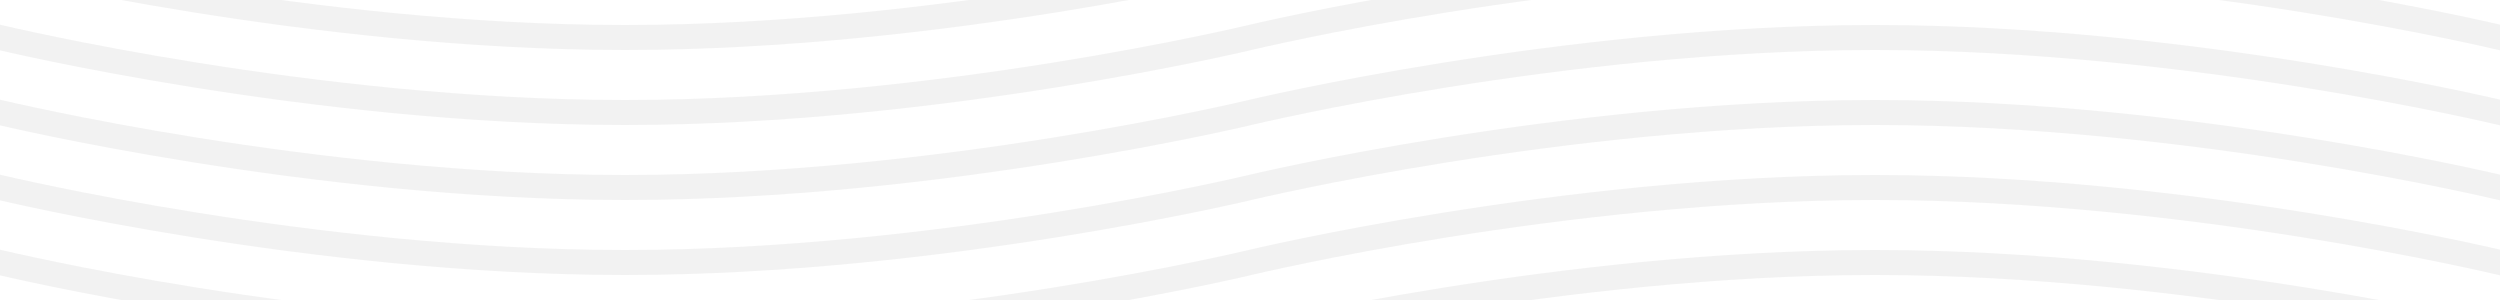
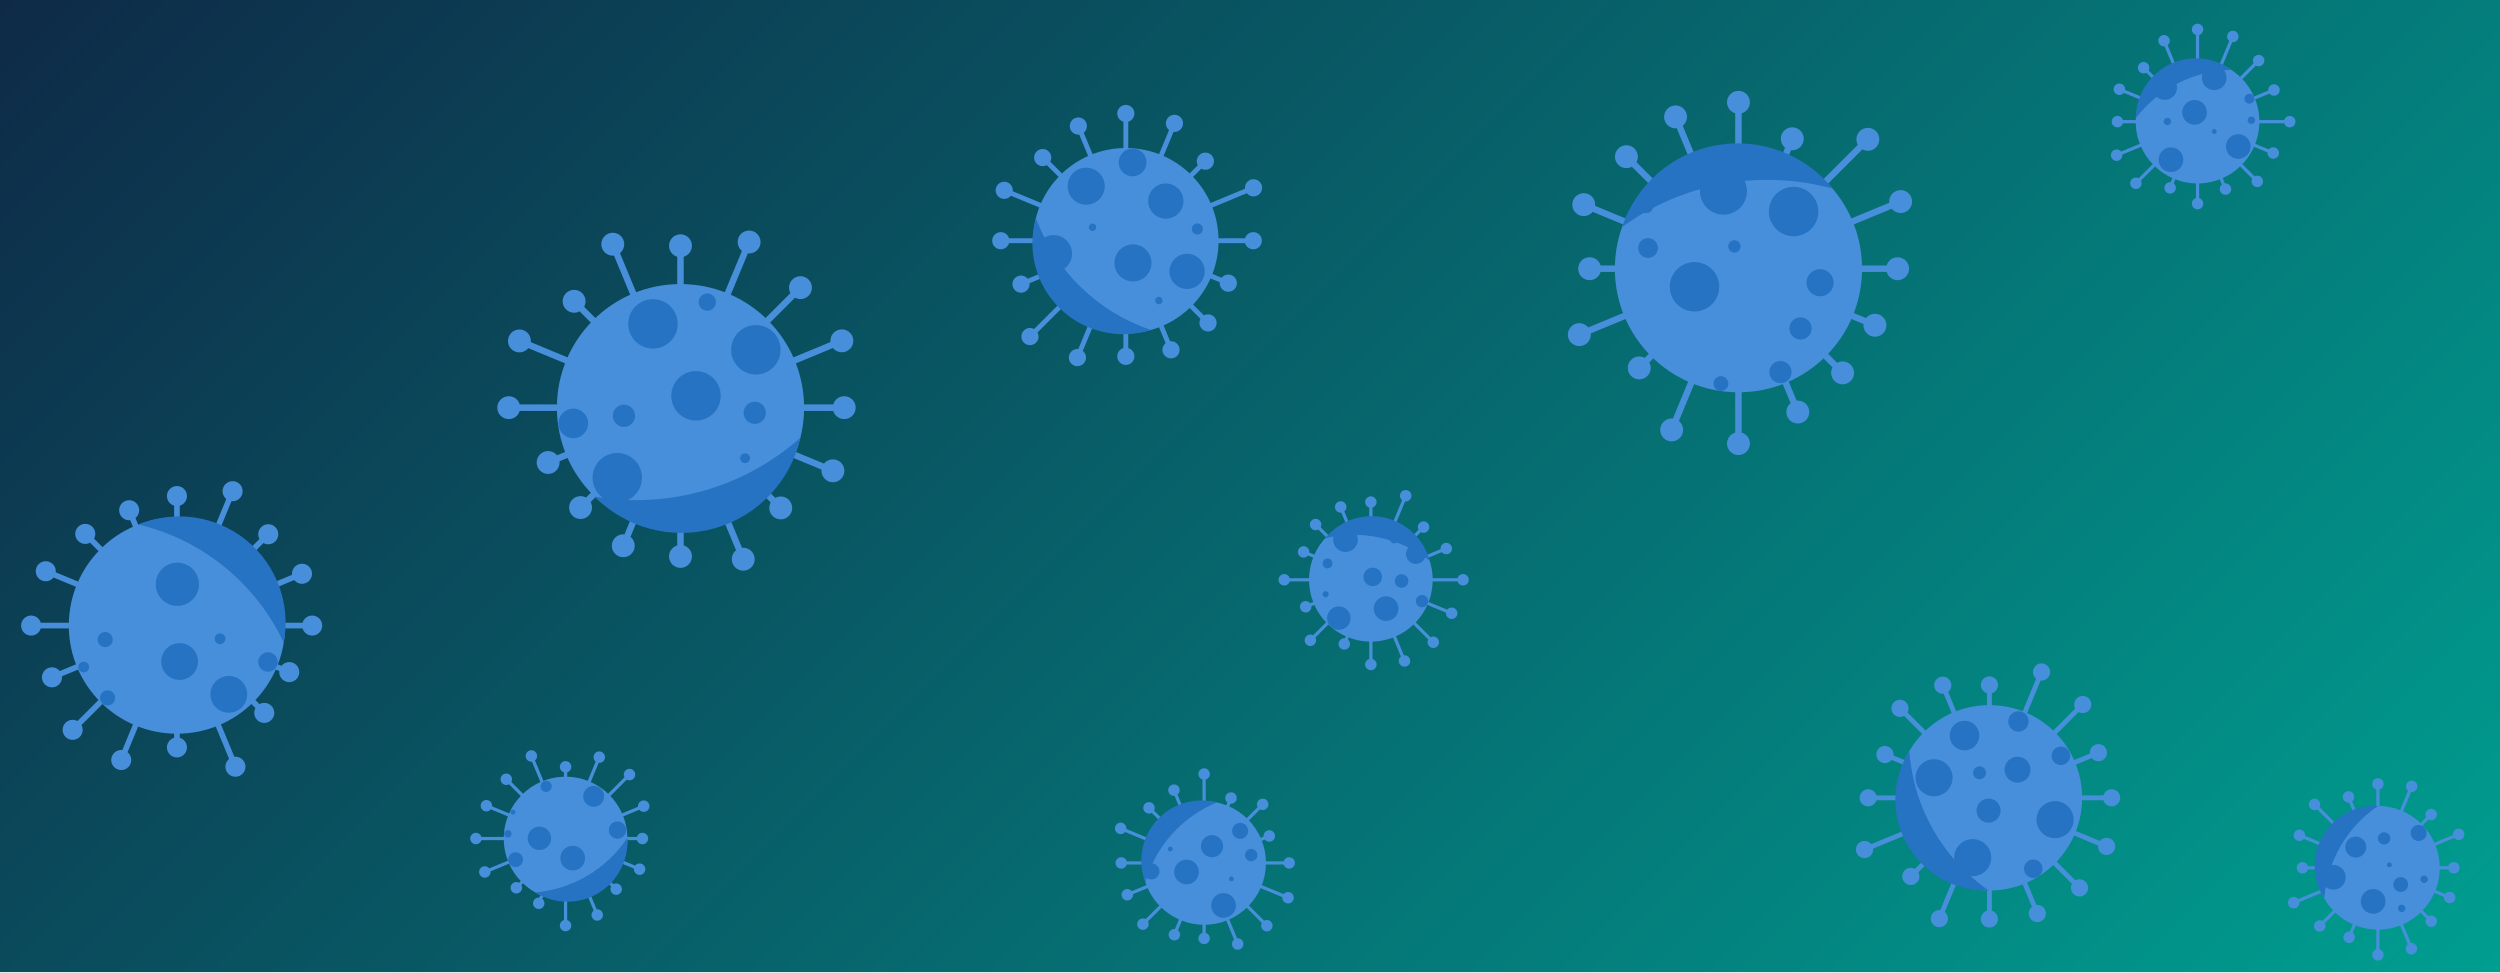
- <svg xmlns="http://www.w3.org/2000/svg" width="250" height="30" viewBox="0 0 1000 120">
-   <rect fill="#FFFFFF" width="1000" height="120" />
-   <g fill="none" stroke="#222" stroke-width="10" stroke-opacity="0.06">
-     <path d="M-500 75c0 0 125-30 250-30S0 75 0 75s125 30 250 30s250-30 250-30s125-30 250-30s250 30 250 30s125 30 250 30s250-30 250-30" />
-     <path d="M-500 45c0 0 125-30 250-30S0 45 0 45s125 30 250 30s250-30 250-30s125-30 250-30s250 30 250 30s125 30 250 30s250-30 250-30" />
-     <path d="M-500 105c0 0 125-30 250-30S0 105 0 105s125 30 250 30s250-30 250-30s125-30 250-30s250 30 250 30s125 30 250 30s250-30 250-30" />
-     <path d="M-500 15c0 0 125-30 250-30S0 15 0 15s125 30 250 30s250-30 250-30s125-30 250-30s250 30 250 30s125 30 250 30s250-30 250-30" />
-     <path d="M-500-15c0 0 125-30 250-30S0-15 0-15s125 30 250 30s250-30 250-30s125-30 250-30s250 30 250 30s125 30 250 30s250-30 250-30" />
-     <path d="M-500 135c0 0 125-30 250-30S0 135 0 135s125 30 250 30s250-30 250-30s125-30 250-30s250 30 250 30s125 30 250 30s250-30 250-30" />
+ <svg xmlns="http://www.w3.org/2000/svg" version="1.1" width="1440" height="560" preserveAspectRatio="none" viewBox="0 0 1440 560">
+   <g mask="url(&quot;#SvgjsMask1031&quot;)" fill="none">
+     <rect width="1440" height="560" x="0" y="0" fill="url(#SvgjsLinearGradient1032)" />
+     <path d="M164.19 358.7L164.19 361.96L179.82 361.96L179.82 358.7zM174.04 360.33 a5.78 5.78 0 1 0 11.56 0 a5.78 5.78 0 1 0 -11.56 0zM160.07 382.65L158.83 385.67L166 388.64L167.24 385.62zM160.84 387.13 a5.78 5.78 0 1 0 11.56 0 a5.78 5.78 0 1 0 -11.56 0zM147.1 403.21L144.8 405.52L151.07 411.79L153.38 409.48zM146.44 410.64 a5.78 5.78 0 1 0 11.56 0 a5.78 5.78 0 1 0 -11.56 0zM127.26 417.24L124.24 418.49L134.09 442.26L137.1 441.01zM129.82 441.63 a5.78 5.78 0 1 0 11.56 0 a5.78 5.78 0 1 0 -11.56 0zM103.55 422.6L100.29 422.6L100.29 430.51L103.55 430.51zM96.14 430.51 a5.78 5.78 0 1 0 11.56 0 a5.78 5.78 0 1 0 -11.56 0zM79.59 418.49L76.58 417.24L68.33 437.15L71.35 438.4zM64.06 437.77 a5.78 5.78 0 1 0 11.56 0 a5.78 5.78 0 1 0 -11.56 0zM59.04 405.52L56.73 403.21L40.7 419.24L43.01 421.55zM36.07 420.39 a5.78 5.78 0 1 0 11.56 0 a5.78 5.78 0 1 0 -11.56 0zM45.01 385.67L43.76 382.65L29.31 388.64L30.56 391.65zM24.16 390.15 a5.78 5.78 0 1 0 11.56 0 a5.78 5.78 0 1 0 -11.56 0zM39.64 361.96L39.64 358.7L17.94 358.7L17.94 361.96zM12.16 360.33 a5.78 5.78 0 1 0 11.56 0 a5.78 5.78 0 1 0 -11.56 0zM43.76 338.01L45.01 334.99L26.98 327.53L25.74 330.54zM20.58 329.03 a5.78 5.78 0 1 0 11.56 0 a5.78 5.78 0 1 0 -11.56 0zM56.73 317.45L59.04 315.14L50.26 306.37L47.96 308.67zM43.33 307.52 a5.78 5.78 0 1 0 11.56 0 a5.78 5.78 0 1 0 -11.56 0zM76.58 303.42L79.59 302.17L75.9 293.27L72.89 294.52zM68.62 293.89 a5.78 5.78 0 1 0 11.56 0 a5.78 5.78 0 1 0 -11.56 0zM100.29 298.06L103.55 298.06L103.55 285.73L100.29 285.73zM96.14 285.73 a5.78 5.78 0 1 0 11.56 0 a5.78 5.78 0 1 0 -11.56 0zM124.24 302.17L127.26 303.42L135.48 283.56L132.47 282.31zM128.2 282.93 a5.78 5.78 0 1 0 11.56 0 a5.78 5.78 0 1 0 -11.56 0zM144.8 315.14L147.1 317.45L155.67 308.88L153.37 306.57zM148.74 307.73 a5.78 5.78 0 1 0 11.56 0 a5.78 5.78 0 1 0 -11.56 0zM158.83 334.99L160.07 338.01L174.57 332L173.32 328.99zM168.17 330.49 a5.78 5.78 0 1 0 11.56 0 a5.78 5.78 0 1 0 -11.56 0zM39.63 360.33 a62.29 62.29 0 1 0 124.58 0 a62.29 62.29 0 1 0 -124.58 0z" fill="#488fdb" />
+     <path d="M79.78 302.1 A61.294 61.294 0 0 1 163.44 370.14M163.44 370.14 A124.589 124.589 0 0 0 79.78 302.1" fill="#2672c3" fill-rule="nonzero" />
+     <path d="M148.75 381.32 a5.61 5.61 0 1 0 11.22 0 a5.61 5.61 0 1 0 -11.22 0zM121.2 399.93 a10.59 10.59 0 1 0 21.18 0 a10.59 10.59 0 1 0 -21.18 0zM45.12 384.21 a3.11 3.11 0 1 0 6.22 0 a3.11 3.11 0 1 0 -6.22 0zM57.6 401.99 a4.36 4.36 0 1 0 8.72 0 a4.36 4.36 0 1 0 -8.72 0zM89.69 336.54 a12.46 12.46 0 1 0 24.92 0 a12.46 12.46 0 1 0 -24.92 0zM92.86 381.05 a10.59 10.59 0 1 0 21.18 0 a10.59 10.59 0 1 0 -21.18 0zM150.6 332.55 a3.11 3.11 0 1 0 6.22 0 a3.11 3.11 0 1 0 -6.22 0zM56.22 368.4 a4.36 4.36 0 1 0 8.72 0 a4.36 4.36 0 1 0 -8.72 0zM120.13 313.27 a8.1 8.1 0 1 0 16.2 0 a8.1 8.1 0 1 0 -16.2 0zM123.64 367.94 a3.11 3.11 0 1 0 6.22 0 a3.11 3.11 0 1 0 -6.22 0z" fill="#2672c3" fill-rule="nonzero" />
+     <path d="M463.12 232.95L463.12 236.68L486.27 236.68L486.27 232.95zM479.67 234.81 a6.6 6.6 0 1 0 13.2 0 a6.6 6.6 0 1 0 -13.2 0zM458.42 260.33L456.99 263.77L479.05 272.91L480.47 269.46zM473.16 271.18 a6.6 6.6 0 1 0 13.2 0 a6.6 6.6 0 1 0 -13.2 0zM443.6 283.82L440.96 286.46L448.39 293.88L451.02 291.24zM443.1 292.56 a6.6 6.6 0 1 0 13.2 0 a6.6 6.6 0 1 0 -13.2 0zM420.91 299.85L417.47 301.28L426.39 322.81L429.83 321.39zM421.51 322.1 a6.6 6.6 0 1 0 13.2 0 a6.6 6.6 0 1 0 -13.2 0zM393.82 305.98L390.09 305.98L390.09 320.5L393.82 320.5zM385.36 320.5 a6.6 6.6 0 1 0 13.2 0 a6.6 6.6 0 1 0 -13.2 0zM366.44 301.28L363 299.85L357.29 313.65L360.73 315.07zM352.41 314.36 a6.6 6.6 0 1 0 13.2 0 a6.6 6.6 0 1 0 -13.2 0zM342.95 286.46L340.31 283.82L333.09 291.05L335.72 293.68zM327.8 292.36 a6.6 6.6 0 1 0 13.2 0 a6.6 6.6 0 1 0 -13.2 0zM326.92 263.77L325.49 260.33L315 264.67L316.43 268.11zM309.12 266.39 a6.6 6.6 0 1 0 13.2 0 a6.6 6.6 0 1 0 -13.2 0zM320.79 236.68L320.79 232.95L293.04 232.95L293.04 236.68zM286.44 234.81 a6.6 6.6 0 1 0 13.2 0 a6.6 6.6 0 1 0 -13.2 0zM325.49 209.3L326.92 205.86L299.89 194.66L298.47 198.11zM292.58 196.38 a6.6 6.6 0 1 0 13.2 0 a6.6 6.6 0 1 0 -13.2 0zM340.31 185.81L342.95 183.17L332 172.23L329.37 174.86zM324.09 173.54 a6.6 6.6 0 1 0 13.2 0 a6.6 6.6 0 1 0 -13.2 0zM363 169.78L366.44 168.35L354.68 139.95L351.23 141.38zM346.36 140.66 a6.6 6.6 0 1 0 13.2 0 a6.6 6.6 0 1 0 -13.2 0zM390.09 163.64L393.82 163.64L393.82 141.56L390.09 141.56zM385.36 141.56 a6.6 6.6 0 1 0 13.2 0 a6.6 6.6 0 1 0 -13.2 0zM417.47 168.35L420.91 169.78L433.2 140.11L429.76 138.68zM424.88 139.4 a6.6 6.6 0 1 0 13.2 0 a6.6 6.6 0 1 0 -13.2 0zM440.96 183.17L443.6 185.81L462.39 167.01L459.76 164.38zM454.47 165.69 a6.6 6.6 0 1 0 13.2 0 a6.6 6.6 0 1 0 -13.2 0zM456.99 205.86L458.42 209.3L485.62 198.03L484.19 194.59zM478.31 196.31 a6.6 6.6 0 1 0 13.2 0 a6.6 6.6 0 1 0 -13.2 0zM320.77 234.81 a71.19 71.19 0 1 0 142.38 0 a71.19 71.19 0 1 0 -142.38 0z" fill="#488fdb" />
+     <path d="M461.01 252.13 A70.194 70.194 0 0 1 342.54 286.06M342.54 286.06 A142.387 142.387 0 0 0 461.01 252.13" fill="#2672c3" fill-rule="nonzero" />
+     <path d="M361.87 186.56 a14.24 14.24 0 1 0 28.48 0 a14.24 14.24 0 1 0 -28.48 0zM422.4 287.87 a6.41 6.41 0 1 0 12.82 0 a6.41 6.41 0 1 0 -12.82 0zM421.13 201.47 a14.24 14.24 0 1 0 28.48 0 a14.24 14.24 0 1 0 -28.48 0zM402.42 174.01 a4.98 4.98 0 1 0 9.96 0 a4.98 4.98 0 1 0 -9.96 0zM386.65 227.99 a14.24 14.24 0 1 0 28.48 0 a14.24 14.24 0 1 0 -28.48 0zM341.31 275.15 a14.24 14.24 0 1 0 28.48 0 a14.24 14.24 0 1 0 -28.48 0zM321.66 243.89 a8.54 8.54 0 1 0 17.08 0 a8.54 8.54 0 1 0 -17.08 0zM428.31 237.78 a6.41 6.41 0 1 0 12.82 0 a6.41 6.41 0 1 0 -12.82 0zM426.32 263.93 a2.85 2.85 0 1 0 5.7 0 a2.85 2.85 0 1 0 -5.7 0zM352.98 239.48 a6.41 6.41 0 1 0 12.82 0 a6.41 6.41 0 1 0 -12.82 0z" fill="#2672c3" fill-rule="nonzero" />
+     <path d="M1199.28 458.14L1199.28 460.94L1216.3 460.94L1216.3 458.14zM1211.35 459.54 a4.95 4.95 0 1 0 9.9 0 a4.95 4.95 0 1 0 -9.9 0zM1195.75 478.68L1194.68 481.26L1212.88 488.8L1213.95 486.22zM1208.47 487.51 a4.95 4.95 0 1 0 9.9 0 a4.95 4.95 0 1 0 -9.9 0zM1184.64 496.3L1182.66 498.27L1196.79 512.41L1198.77 510.43zM1192.83 511.42 a4.95 4.95 0 1 0 9.9 0 a4.95 4.95 0 1 0 -9.9 0zM1167.62 508.32L1165.04 509.39L1172.21 526.69L1174.79 525.62zM1168.55 526.16 a4.95 4.95 0 1 0 9.9 0 a4.95 4.95 0 1 0 -9.9 0zM1147.3 512.92L1144.51 512.92L1144.51 529.34L1147.3 529.34zM1140.95 529.34 a4.95 4.95 0 1 0 9.9 0 a4.95 4.95 0 1 0 -9.9 0zM1126.77 509.39L1124.19 508.32L1115.78 528.61L1118.37 529.68zM1112.12 529.14 a4.95 4.95 0 1 0 9.9 0 a4.95 4.95 0 1 0 -9.9 0zM1109.15 498.27L1107.17 496.3L1099.63 503.83L1101.61 505.81zM1095.67 504.82 a4.95 4.95 0 1 0 9.9 0 a4.95 4.95 0 1 0 -9.9 0zM1097.12 481.26L1096.06 478.68L1073.44 488.04L1074.51 490.63zM1069.02 489.34 a4.95 4.95 0 1 0 9.9 0 a4.95 4.95 0 1 0 -9.9 0zM1092.53 460.94L1092.53 458.14L1076.1 458.14L1076.1 460.94zM1071.15 459.54 a4.95 4.95 0 1 0 9.9 0 a4.95 4.95 0 1 0 -9.9 0zM1096.06 440.41L1097.12 437.82L1086.24 433.32L1085.17 435.9zM1080.76 434.61 a4.95 4.95 0 1 0 9.9 0 a4.95 4.95 0 1 0 -9.9 0zM1107.17 422.79L1109.15 420.81L1095.37 407.04L1093.4 409.01zM1089.44 408.02 a4.95 4.95 0 1 0 9.9 0 a4.95 4.95 0 1 0 -9.9 0zM1124.19 410.76L1126.77 409.69L1120.33 394.14L1117.75 395.21zM1114.09 394.68 a4.95 4.95 0 1 0 9.9 0 a4.95 4.95 0 1 0 -9.9 0zM1144.51 406.16L1147.3 406.16L1147.3 394.54L1144.51 394.54zM1140.95 394.54 a4.95 4.95 0 1 0 9.9 0 a4.95 4.95 0 1 0 -9.9 0zM1165.04 409.69L1167.62 410.76L1177.22 387.59L1174.64 386.52zM1170.98 387.06 a4.95 4.95 0 1 0 9.9 0 a4.95 4.95 0 1 0 -9.9 0zM1182.66 420.81L1184.64 422.79L1200.64 406.78L1198.66 404.81zM1194.7 405.8 a4.95 4.95 0 1 0 9.9 0 a4.95 4.95 0 1 0 -9.9 0zM1194.68 437.82L1195.75 440.41L1209.21 434.83L1208.14 432.25zM1203.73 433.54 a4.95 4.95 0 1 0 9.9 0 a4.95 4.95 0 1 0 -9.9 0zM1092.5 459.54 a53.4 53.4 0 1 0 106.8 0 a53.4 53.4 0 1 0 -106.8 0z" fill="#488fdb" />
+     <path d="M1145.56 512.94 A52.395 52.395 0 0 1 1099.78 432.64M1099.78 432.64 A106.79 106.79 0 0 0 1145.56 512.94" fill="#2672c3" fill-rule="nonzero" />
+     <path d="M1103.33 447.97 a10.68 10.68 0 1 0 21.36 0 a10.68 10.68 0 1 0 -21.36 0zM1165.84 500.4 a5.34 5.34 0 1 0 10.68 0 a5.34 5.34 0 1 0 -10.68 0zM1125.59 494.01 a10.68 10.68 0 1 0 21.36 0 a10.68 10.68 0 1 0 -21.36 0zM1173.04 472.12 a10.68 10.68 0 1 0 21.36 0 a10.68 10.68 0 1 0 -21.36 0zM1181.72 435.34 a5.34 5.34 0 1 0 10.68 0 a5.34 5.34 0 1 0 -10.68 0zM1138.47 466.91 a6.94 6.94 0 1 0 13.88 0 a6.94 6.94 0 1 0 -13.88 0zM1123.01 423.69 a8.54 8.54 0 1 0 17.08 0 a8.54 8.54 0 1 0 -17.08 0zM1136.48 445.13 a3.74 3.74 0 1 0 7.48 0 a3.74 3.74 0 1 0 -7.48 0zM1156.76 415.57 a5.87 5.87 0 1 0 11.74 0 a5.87 5.87 0 1 0 -11.74 0zM1154.62 443.33 a7.48 7.48 0 1 0 14.96 0 a7.48 7.48 0 1 0 -14.96 0z" fill="#2672c3" fill-rule="nonzero" />
+     <path d="M1072.52 152.92L1072.52 156.65L1093.02 156.65L1093.02 152.92zM1086.42 154.78 a6.6 6.6 0 1 0 13.2 0 a6.6 6.6 0 1 0 -13.2 0zM1067.81 180.3L1066.39 183.74L1079.26 189.07L1080.69 185.63zM1073.38 187.35 a6.6 6.6 0 1 0 13.2 0 a6.6 6.6 0 1 0 -13.2 0zM1052.99 203.79L1050.35 206.43L1060.03 216.1L1062.66 213.46zM1054.74 214.78 a6.6 6.6 0 1 0 13.2 0 a6.6 6.6 0 1 0 -13.2 0zM1030.3 219.82L1026.86 221.25L1033.82 238.05L1037.27 236.63zM1028.94 237.34 a6.6 6.6 0 1 0 13.2 0 a6.6 6.6 0 1 0 -13.2 0zM1003.21 225.95L999.48 225.95L999.48 255.51L1003.21 255.51zM994.75 255.51 a6.6 6.6 0 1 0 13.2 0 a6.6 6.6 0 1 0 -13.2 0zM975.83 221.25L972.39 219.82L961.16 246.93L964.61 248.35zM956.28 247.64 a6.6 6.6 0 1 0 13.2 0 a6.6 6.6 0 1 0 -13.2 0zM952.34 206.43L949.71 203.79L942.9 210.6L945.53 213.23zM937.61 211.92 a6.6 6.6 0 1 0 13.2 0 a6.6 6.6 0 1 0 -13.2 0zM936.31 183.74L934.88 180.3L908.98 191.03L910.4 194.47zM903.09 192.75 a6.6 6.6 0 1 0 13.2 0 a6.6 6.6 0 1 0 -13.2 0zM930.18 156.65L930.18 152.92L915.63 152.92L915.63 156.65zM909.03 154.78 a6.6 6.6 0 1 0 13.2 0 a6.6 6.6 0 1 0 -13.2 0zM934.88 129.27L936.31 125.83L912.95 116.15L911.53 119.6zM905.64 117.87 a6.6 6.6 0 1 0 13.2 0 a6.6 6.6 0 1 0 -13.2 0zM949.71 105.78L952.34 103.14L938.13 88.93L935.49 91.56zM930.21 90.25 a6.6 6.6 0 1 0 13.2 0 a6.6 6.6 0 1 0 -13.2 0zM972.39 89.74L975.83 88.32L966.84 66.61L963.4 68.03zM958.52 67.32 a6.6 6.6 0 1 0 13.2 0 a6.6 6.6 0 1 0 -13.2 0zM999.48 83.61L1003.21 83.61L1003.21 58.92L999.48 58.92zM994.75 58.92 a6.6 6.6 0 1 0 13.2 0 a6.6 6.6 0 1 0 -13.2 0zM1026.86 88.32L1030.3 89.74L1034.07 80.64L1030.63 79.22zM1025.75 79.93 a6.6 6.6 0 1 0 13.2 0 a6.6 6.6 0 1 0 -13.2 0zM1050.35 103.14L1052.99 105.78L1077.21 81.56L1074.57 78.92zM1069.29 80.24 a6.6 6.6 0 1 0 13.2 0 a6.6 6.6 0 1 0 -13.2 0zM1066.39 125.83L1067.81 129.27L1095.48 117.81L1094.06 114.36zM1088.17 116.09 a6.6 6.6 0 1 0 13.2 0 a6.6 6.6 0 1 0 -13.2 0zM930.16 154.78 a71.19 71.19 0 1 0 142.38 0 a71.19 71.19 0 1 0 -142.38 0z" fill="#488fdb" />
+     <path d="M934.33 130.75 A70.194 70.194 0 0 1 1055.57 108.65M1055.57 108.65 A142.387 142.387 0 0 0 934.33 130.75" fill="#2672c3" fill-rule="nonzero" />
+     <path d="M1018.87 121.85 a14.24 14.24 0 1 0 28.48 0 a14.24 14.24 0 1 0 -28.48 0zM1019.14 214.33 a6.41 6.41 0 1 0 12.82 0 a6.41 6.41 0 1 0 -12.82 0zM1030.7 189.18 a6.41 6.41 0 1 0 12.82 0 a6.41 6.41 0 1 0 -12.82 0zM979.18 110.13 a13.53 13.53 0 1 0 27.06 0 a13.53 13.53 0 1 0 -27.06 0zM1040.53 162.85 a7.83 7.83 0 1 0 15.66 0 a7.83 7.83 0 1 0 -15.66 0zM961.8 165.19 a14.24 14.24 0 1 0 28.48 0 a14.24 14.24 0 1 0 -28.48 0zM943.58 142.86 a5.7 5.7 0 1 0 11.4 0 a5.7 5.7 0 1 0 -11.4 0zM995.46 141.94 a3.56 3.56 0 1 0 7.12 0 a3.56 3.56 0 1 0 -7.12 0zM986.98 220.94 a4.27 4.27 0 1 0 8.54 0 a4.27 4.27 0 1 0 -8.54 0zM943.85 118.54 a4.27 4.27 0 1 0 8.54 0 a4.27 4.27 0 1 0 -8.54 0z" fill="#2672c3" fill-rule="nonzero" />
+     <path d="M701.86 137.25L701.86 140.05L721.89 140.05L721.89 137.25zM716.94 138.65 a4.95 4.95 0 1 0 9.9 0 a4.95 4.95 0 1 0 -9.9 0zM698.33 157.78L697.26 160.37L706.97 164.39L708.04 161.8zM702.55 163.1 a4.95 4.95 0 1 0 9.9 0 a4.95 4.95 0 1 0 -9.9 0zM687.21 175.4L685.24 177.38L694.83 186.97L696.81 185zM690.87 185.99 a4.95 4.95 0 1 0 9.9 0 a4.95 4.95 0 1 0 -9.9 0zM670.2 187.43L667.62 188.5L673.21 202.01L675.8 200.94zM669.56 201.48 a4.95 4.95 0 1 0 9.9 0 a4.95 4.95 0 1 0 -9.9 0zM649.88 192.02L647.08 192.02L647.08 205.24L649.88 205.24zM643.53 205.24 a4.95 4.95 0 1 0 9.9 0 a4.95 4.95 0 1 0 -9.9 0zM629.35 188.5L626.76 187.43L619.3 205.44L621.88 206.51zM615.64 205.98 a4.95 4.95 0 1 0 9.9 0 a4.95 4.95 0 1 0 -9.9 0zM611.73 177.38L609.75 175.4L592.28 192.88L594.25 194.85zM588.31 193.86 a4.95 4.95 0 1 0 9.9 0 a4.95 4.95 0 1 0 -9.9 0zM599.7 160.37L598.63 157.78L587.56 162.37L588.63 164.95zM583.15 163.66 a4.95 4.95 0 1 0 9.9 0 a4.95 4.95 0 1 0 -9.9 0zM595.1 140.05L595.1 137.25L576.46 137.25L576.46 140.05zM571.51 138.65 a4.95 4.95 0 1 0 9.9 0 a4.95 4.95 0 1 0 -9.9 0zM598.63 119.51L599.7 116.93L578.96 108.34L577.89 110.92zM573.48 109.63 a4.95 4.95 0 1 0 9.9 0 a4.95 4.95 0 1 0 -9.9 0zM609.75 101.89L611.73 99.92L601.58 89.77L599.6 91.75zM595.64 90.76 a4.95 4.95 0 1 0 9.9 0 a4.95 4.95 0 1 0 -9.9 0zM626.76 89.87L629.35 88.8L622.42 72.07L619.83 73.14zM616.17 72.6 a4.95 4.95 0 1 0 9.9 0 a4.95 4.95 0 1 0 -9.9 0zM647.08 85.27L649.88 85.27L649.88 65.37L647.08 65.37zM643.53 65.37 a4.95 4.95 0 1 0 9.9 0 a4.95 4.95 0 1 0 -9.9 0zM667.62 88.8L670.2 89.87L677.77 71.59L675.19 70.52zM671.53 71.05 a4.95 4.95 0 1 0 9.9 0 a4.95 4.95 0 1 0 -9.9 0zM685.24 99.92L687.21 101.89L695.28 93.82L693.3 91.85zM689.34 92.84 a4.95 4.95 0 1 0 9.9 0 a4.95 4.95 0 1 0 -9.9 0zM697.26 116.93L698.33 119.51L722.56 109.47L721.49 106.89zM717.08 108.18 a4.95 4.95 0 1 0 9.9 0 a4.95 4.95 0 1 0 -9.9 0zM595.08 138.65 a53.4 53.4 0 1 0 106.8 0 a53.4 53.4 0 1 0 -106.8 0z" fill="#488fdb" />
+     <path d="M662.95 190.05 A52.395 52.395 0 0 1 596.71 125.59M596.71 125.59 A106.79 106.79 0 0 0 662.95 190.05" fill="#2672c3" fill-rule="nonzero" />
+     <path d="M596.16 146.09 a10.68 10.68 0 1 0 21.36 0 a10.68 10.68 0 1 0 -21.36 0zM614.96 107.24 a10.68 10.68 0 1 0 21.36 0 a10.68 10.68 0 1 0 -21.36 0zM641.92 151.44 a10.68 10.68 0 1 0 21.36 0 a10.68 10.68 0 1 0 -21.36 0zM622.31 181.79 a5.34 5.34 0 1 0 10.68 0 a5.34 5.34 0 1 0 -10.68 0zM644.37 93.55 a8.01 8.01 0 1 0 16.02 0 a8.01 8.01 0 1 0 -16.02 0zM661.37 115.82 a10.15 10.15 0 1 0 20.3 0 a10.15 10.15 0 1 0 -20.3 0zM673.61 156.31 a10.15 10.15 0 1 0 20.3 0 a10.15 10.15 0 1 0 -20.3 0zM665.39 173.11 a2.14 2.14 0 1 0 4.28 0 a2.14 2.14 0 1 0 -4.28 0zM686.46 131.9 a3.2 3.2 0 1 0 6.4 0 a3.2 3.2 0 1 0 -6.4 0zM627.15 130.9 a2.14 2.14 0 1 0 4.28 0 a2.14 2.14 0 1 0 -4.28 0z" fill="#2672c3" fill-rule="nonzero" />
+     <path d="M1301.37 69.14L1301.37 71L1318.88 71L1318.88 69.14zM1315.58 70.07 a3.3 3.3 0 1 0 6.6 0 a3.3 3.3 0 1 0 -6.6 0zM1299.02 82.83L1298.31 84.55L1309.05 89L1309.77 87.28zM1306.11 88.14 a3.3 3.3 0 1 0 6.6 0 a3.3 3.3 0 1 0 -6.6 0zM1291.61 94.57L1290.29 95.89L1299.54 105.14L1300.86 103.82zM1296.9 104.48 a3.3 3.3 0 1 0 6.6 0 a3.3 3.3 0 1 0 -6.6 0zM1280.27 102.59L1278.55 103.3L1281.02 109.28L1282.74 108.57zM1278.58 108.92 a3.3 3.3 0 1 0 6.6 0 a3.3 3.3 0 1 0 -6.6 0zM1266.72 105.65L1264.86 105.65L1264.86 117.28L1266.72 117.28zM1262.49 117.28 a3.3 3.3 0 1 0 6.6 0 a3.3 3.3 0 1 0 -6.6 0zM1253.03 103.3L1251.31 102.59L1249.12 107.86L1250.85 108.58zM1246.69 108.22 a3.3 3.3 0 1 0 6.6 0 a3.3 3.3 0 1 0 -6.6 0zM1241.29 95.89L1239.97 94.57L1229.62 104.93L1230.93 106.24zM1226.97 105.58 a3.3 3.3 0 1 0 6.6 0 a3.3 3.3 0 1 0 -6.6 0zM1233.27 84.55L1232.56 82.83L1218.82 88.52L1219.53 90.24zM1215.87 89.38 a3.3 3.3 0 1 0 6.6 0 a3.3 3.3 0 1 0 -6.6 0zM1230.2 71L1230.2 69.14L1219.64 69.14L1219.64 71zM1216.34 70.07 a3.3 3.3 0 1 0 6.6 0 a3.3 3.3 0 1 0 -6.6 0zM1232.56 57.31L1233.27 55.59L1221.1 50.55L1220.39 52.27zM1217.45 51.41 a3.3 3.3 0 1 0 6.6 0 a3.3 3.3 0 1 0 -6.6 0zM1239.97 45.57L1241.29 44.25L1235.37 38.34L1234.06 39.66zM1231.42 39 a3.3 3.3 0 1 0 6.6 0 a3.3 3.3 0 1 0 -6.6 0zM1251.31 37.55L1253.03 36.84L1247.35 23.12L1245.63 23.83zM1243.19 23.47 a3.3 3.3 0 1 0 6.6 0 a3.3 3.3 0 1 0 -6.6 0zM1264.86 34.49L1266.72 34.49L1266.72 16.94L1264.86 16.94zM1262.49 16.94 a3.3 3.3 0 1 0 6.6 0 a3.3 3.3 0 1 0 -6.6 0zM1278.55 36.84L1280.27 37.55L1286.97 21.37L1285.25 20.66zM1282.81 21.02 a3.3 3.3 0 1 0 6.6 0 a3.3 3.3 0 1 0 -6.6 0zM1290.29 44.25L1291.61 45.57L1301.63 35.55L1300.31 34.23zM1297.67 34.89 a3.3 3.3 0 1 0 6.6 0 a3.3 3.3 0 1 0 -6.6 0zM1298.31 55.59L1299.02 57.31L1310.19 52.69L1309.48 50.96zM1306.53 51.83 a3.3 3.3 0 1 0 6.6 0 a3.3 3.3 0 1 0 -6.6 0zM1230.19 70.07 a35.6 35.6 0 1 0 71.2 0 a35.6 35.6 0 1 0 -71.2 0z" fill="#488fdb" />
+     <path d="M1230.26 67.95 A34.597 34.597 0 0 1 1285.33 40.32M1285.33 40.32 A71.194 71.194 0 0 0 1230.26 67.95" fill="#2672c3" fill-rule="nonzero" />
+     <path d="M1243.35 92 a7.12 7.12 0 1 0 14.24 0 a7.12 7.12 0 1 0 -14.24 0zM1256.95 64.72 a7.12 7.12 0 1 0 14.24 0 a7.12 7.12 0 1 0 -14.24 0zM1273.98 75.72 a1.42 1.42 0 1 0 2.84 0 a1.42 1.42 0 1 0 -2.84 0zM1268.28 44.81 a7.12 7.12 0 1 0 14.24 0 a7.12 7.12 0 1 0 -14.24 0zM1258.73 38.57 a1.78 1.78 0 1 0 3.56 0 a1.78 1.78 0 1 0 -3.56 0zM1246.26 69.97 a2.14 2.14 0 1 0 4.28 0 a2.14 2.14 0 1 0 -4.28 0zM1239.74 50.43 a7.12 7.12 0 1 0 14.24 0 a7.12 7.12 0 1 0 -14.24 0zM1292.81 56.86 a2.85 2.85 0 1 0 5.7 0 a2.85 2.85 0 1 0 -5.7 0zM1282.14 84.39 a7.12 7.12 0 1 0 14.24 0 a7.12 7.12 0 1 0 -14.24 0zM1294.64 69.24 a2.14 2.14 0 1 0 4.28 0 a2.14 2.14 0 1 0 -4.28 0z" fill="#2672c3" fill-rule="nonzero" />
+     <path d="M729.15 496.13L729.15 497.99L742.57 497.99L742.57 496.13zM739.27 497.06 a3.3 3.3 0 1 0 6.6 0 a3.3 3.3 0 1 0 -6.6 0zM726.8 509.82L726.09 511.54L741.57 517.95L742.29 516.23zM738.63 517.09 a3.3 3.3 0 1 0 6.6 0 a3.3 3.3 0 1 0 -6.6 0zM719.39 521.57L718.07 522.88L729.05 533.86L730.37 532.54zM726.41 533.2 a3.3 3.3 0 1 0 6.6 0 a3.3 3.3 0 1 0 -6.6 0zM708.05 529.58L706.33 530.3L712.04 544.1L713.77 543.38zM709.61 543.74 a3.3 3.3 0 1 0 6.6 0 a3.3 3.3 0 1 0 -6.6 0zM694.5 532.65L692.64 532.65L692.64 540.53L694.5 540.53zM690.27 540.53 a3.3 3.3 0 1 0 6.6 0 a3.3 3.3 0 1 0 -6.6 0zM680.81 530.3L679.09 529.58L675.58 538.05L677.3 538.77zM673.14 538.41 a3.3 3.3 0 1 0 6.6 0 a3.3 3.3 0 1 0 -6.6 0zM669.07 522.88L667.75 521.57L657.67 531.64L658.99 532.96zM655.03 532.3 a3.3 3.3 0 1 0 6.6 0 a3.3 3.3 0 1 0 -6.6 0zM661.05 511.54L660.34 509.82L648.96 514.53L649.68 516.25zM646.02 515.39 a3.3 3.3 0 1 0 6.6 0 a3.3 3.3 0 1 0 -6.6 0zM657.99 497.99L657.99 496.13L645.83 496.13L645.83 497.99zM642.53 497.06 a3.3 3.3 0 1 0 6.6 0 a3.3 3.3 0 1 0 -6.6 0zM660.34 484.31L661.05 482.58L645.86 476.29L645.15 478.01zM642.21 477.15 a3.3 3.3 0 1 0 6.6 0 a3.3 3.3 0 1 0 -6.6 0zM667.75 472.56L669.07 471.24L662.48 464.66L661.17 465.98zM658.52 465.32 a3.3 3.3 0 1 0 6.6 0 a3.3 3.3 0 1 0 -6.6 0zM679.09 464.54L680.81 463.83L677.06 454.78L675.34 455.49zM672.9 455.13 a3.3 3.3 0 1 0 6.6 0 a3.3 3.3 0 1 0 -6.6 0zM692.64 461.48L694.5 461.48L694.5 445.83L692.64 445.83zM690.27 445.83 a3.3 3.3 0 1 0 6.6 0 a3.3 3.3 0 1 0 -6.6 0zM706.33 463.83L708.05 464.54L709.92 460.02L708.2 459.3zM705.76 459.66 a3.3 3.3 0 1 0 6.6 0 a3.3 3.3 0 1 0 -6.6 0zM718.07 471.24L719.39 472.56L727.98 463.97L726.66 462.65zM724.02 463.31 a3.3 3.3 0 1 0 6.6 0 a3.3 3.3 0 1 0 -6.6 0zM726.09 482.58L726.8 484.31L731.47 482.37L730.76 480.65zM727.81 481.51 a3.3 3.3 0 1 0 6.6 0 a3.3 3.3 0 1 0 -6.6 0zM657.97 497.06 a35.6 35.6 0 1 0 71.2 0 a35.6 35.6 0 1 0 -71.2 0z" fill="#488fdb" />
+     <path d="M659.73 508.12 A34.597 34.597 0 0 1 700.84 462.22M700.84 462.22 A71.194 71.194 0 0 0 659.73 508.12" fill="#2672c3" fill-rule="nonzero" />
+     <path d="M676.32 502.25 a7.12 7.12 0 1 0 14.24 0 a7.12 7.12 0 1 0 -14.24 0zM691.72 487.42 a6.41 6.41 0 1 0 12.82 0 a6.41 6.41 0 1 0 -12.82 0zM676.17 468.16 a3.2 3.2 0 1 0 6.4 0 a3.2 3.2 0 1 0 -6.4 0zM660.38 485.33 a2.85 2.85 0 1 0 5.7 0 a2.85 2.85 0 1 0 -5.7 0zM709.69 478.59 a4.63 4.63 0 1 0 9.26 0 a4.63 4.63 0 1 0 -9.26 0zM717.11 492.56 a3.56 3.56 0 1 0 7.12 0 a3.56 3.56 0 1 0 -7.12 0zM697.64 521.54 a7.12 7.12 0 1 0 14.24 0 a7.12 7.12 0 1 0 -14.24 0zM658.61 501.92 a4.63 4.63 0 1 0 9.26 0 a4.63 4.63 0 1 0 -9.26 0zM672.65 489.03 a1.42 1.42 0 1 0 2.84 0 a1.42 1.42 0 1 0 -2.84 0zM707.87 506.24 a1.42 1.42 0 1 0 2.84 0 a1.42 1.42 0 1 0 -2.84 0z" fill="#2672c3" fill-rule="nonzero" />
+     <path d="M361.35 482.06L361.35 483.92L370.04 483.92L370.04 482.06zM366.74 482.99 a3.3 3.3 0 1 0 6.6 0 a3.3 3.3 0 1 0 -6.6 0zM359 495.75L358.29 497.47L368.05 501.51L368.77 499.79zM365.11 500.65 a3.3 3.3 0 1 0 6.6 0 a3.3 3.3 0 1 0 -6.6 0zM351.59 507.49L350.27 508.81L354.27 512.81L355.58 511.49zM351.63 512.15 a3.3 3.3 0 1 0 6.6 0 a3.3 3.3 0 1 0 -6.6 0zM340.25 515.51L338.53 516.22L343.15 527.38L344.87 526.67zM340.71 527.03 a3.3 3.3 0 1 0 6.6 0 a3.3 3.3 0 1 0 -6.6 0zM326.7 518.58L324.84 518.58L324.84 533.12L326.7 533.12zM322.47 533.12 a3.3 3.3 0 1 0 6.6 0 a3.3 3.3 0 1 0 -6.6 0zM313.01 516.22L311.29 515.51L309.45 519.95L311.18 520.66zM307.01 520.3 a3.3 3.3 0 1 0 6.6 0 a3.3 3.3 0 1 0 -6.6 0zM301.27 508.81L299.95 507.49L296.74 510.7L298.06 512.02zM294.1 511.36 a3.3 3.3 0 1 0 6.6 0 a3.3 3.3 0 1 0 -6.6 0zM293.25 497.47L292.54 495.75L278.89 501.4L279.6 503.12zM275.95 502.26 a3.3 3.3 0 1 0 6.6 0 a3.3 3.3 0 1 0 -6.6 0zM290.18 483.92L290.18 482.06L274.13 482.06L274.13 483.92zM270.83 482.99 a3.3 3.3 0 1 0 6.6 0 a3.3 3.3 0 1 0 -6.6 0zM292.54 470.23L293.25 468.51L280.53 463.24L279.81 464.97zM276.87 464.1 a3.3 3.3 0 1 0 6.6 0 a3.3 3.3 0 1 0 -6.6 0zM299.95 458.49L301.27 457.17L292.29 448.2L290.97 449.52zM288.33 448.86 a3.3 3.3 0 1 0 6.6 0 a3.3 3.3 0 1 0 -6.6 0zM311.29 450.47L313.01 449.76L306.94 435.1L305.22 435.81zM302.78 435.45 a3.3 3.3 0 1 0 6.6 0 a3.3 3.3 0 1 0 -6.6 0zM324.84 447.41L326.7 447.41L326.7 441.69L324.84 441.69zM322.47 441.69 a3.3 3.3 0 1 0 6.6 0 a3.3 3.3 0 1 0 -6.6 0zM338.53 449.76L340.25 450.47L346.04 436.48L344.32 435.76zM341.88 436.12 a3.3 3.3 0 1 0 6.6 0 a3.3 3.3 0 1 0 -6.6 0zM350.27 457.17L351.59 458.49L363.27 446.81L361.95 445.49zM359.31 446.15 a3.3 3.3 0 1 0 6.6 0 a3.3 3.3 0 1 0 -6.6 0zM358.29 468.51L359 470.23L371.15 465.2L370.44 463.48zM367.49 464.34 a3.3 3.3 0 1 0 6.6 0 a3.3 3.3 0 1 0 -6.6 0zM290.17 482.99 a35.6 35.6 0 1 0 71.2 0 a35.6 35.6 0 1 0 -71.2 0z" fill="#488fdb" />
+     <path d="M361.36 482.62 A34.597 34.597 0 0 1 308.35 514.04M308.35 514.04 A71.194 71.194 0 0 0 361.36 482.62" fill="#2672c3" fill-rule="nonzero" />
+     <path d="M350.68 478.11 a4.98 4.98 0 1 0 9.96 0 a4.98 4.98 0 1 0 -9.96 0zM322.75 494.29 a7.12 7.12 0 1 0 14.24 0 a7.12 7.12 0 1 0 -14.24 0zM335.91 458.69 a6.05 6.05 0 1 0 12.1 0 a6.05 6.05 0 1 0 -12.1 0zM311.39 452.96 a3.2 3.2 0 1 0 6.4 0 a3.2 3.2 0 1 0 -6.4 0zM292.74 495.15 a4.27 4.27 0 1 0 8.54 0 a4.27 4.27 0 1 0 -8.54 0zM303.94 482.87 a6.76 6.76 0 1 0 13.52 0 a6.76 6.76 0 1 0 -13.52 0zM340.82 505.13 a4.27 4.27 0 1 0 8.54 0 a4.27 4.27 0 1 0 -8.54 0zM290.39 480.29 a2.14 2.14 0 1 0 4.28 0 a2.14 2.14 0 1 0 -4.28 0zM326.91 511.89 a3.2 3.2 0 1 0 6.4 0 a3.2 3.2 0 1 0 -6.4 0zM294.05 467.79 a1.42 1.42 0 1 0 2.84 0 a1.42 1.42 0 1 0 -2.84 0z" fill="#2672c3" fill-rule="nonzero" />
+     <path d="M825.2 333.03L825.2 334.89L842.73 334.89L842.73 333.03zM839.43 333.96 a3.3 3.3 0 1 0 6.6 0 a3.3 3.3 0 1 0 -6.6 0zM822.85 346.72L822.14 348.44L835.81 354.1L836.52 352.38zM832.87 353.24 a3.3 3.3 0 1 0 6.6 0 a3.3 3.3 0 1 0 -6.6 0zM815.44 358.46L814.12 359.78L824.93 370.59L826.24 369.27zM822.28 369.93 a3.3 3.3 0 1 0 6.6 0 a3.3 3.3 0 1 0 -6.6 0zM804.1 366.48L802.37 367.19L808.13 381.09L809.85 380.37zM805.69 380.73 a3.3 3.3 0 1 0 6.6 0 a3.3 3.3 0 1 0 -6.6 0zM790.55 369.54L788.69 369.54L788.69 382.74L790.55 382.74zM786.32 382.74 a3.3 3.3 0 1 0 6.6 0 a3.3 3.3 0 1 0 -6.6 0zM776.86 367.19L775.14 366.48L773.45 370.55L775.17 371.27zM771.01 370.91 a3.3 3.3 0 1 0 6.6 0 a3.3 3.3 0 1 0 -6.6 0zM765.11 359.78L763.8 358.46L754.12 368.14L755.43 369.46zM751.48 368.8 a3.3 3.3 0 1 0 6.6 0 a3.3 3.3 0 1 0 -6.6 0zM757.1 348.44L756.39 346.72L751.74 348.64L752.45 350.36zM748.79 349.5 a3.3 3.3 0 1 0 6.6 0 a3.3 3.3 0 1 0 -6.6 0zM754.03 334.89L754.03 333.03L739.72 333.03L739.72 334.89zM736.42 333.96 a3.3 3.3 0 1 0 6.6 0 a3.3 3.3 0 1 0 -6.6 0zM756.39 321.2L757.1 319.48L751.23 317.05L750.52 318.77zM747.58 317.91 a3.3 3.3 0 1 0 6.6 0 a3.3 3.3 0 1 0 -6.6 0zM763.8 309.46L765.11 308.14L758.45 301.48L757.14 302.8zM754.49 302.14 a3.3 3.3 0 1 0 6.6 0 a3.3 3.3 0 1 0 -6.6 0zM775.14 301.44L776.86 300.73L773.1 291.65L771.38 292.37zM768.94 292.01 a3.3 3.3 0 1 0 6.6 0 a3.3 3.3 0 1 0 -6.6 0zM788.69 298.37L790.55 298.37L790.55 289.19L788.69 289.19zM786.32 289.19 a3.3 3.3 0 1 0 6.6 0 a3.3 3.3 0 1 0 -6.6 0zM802.37 300.73L804.1 301.44L810.53 285.91L808.81 285.2zM806.37 285.55 a3.3 3.3 0 1 0 6.6 0 a3.3 3.3 0 1 0 -6.6 0zM814.12 308.14L815.44 309.46L820.62 304.27L819.3 302.96zM816.66 303.61 a3.3 3.3 0 1 0 6.6 0 a3.3 3.3 0 1 0 -6.6 0zM822.14 319.48L822.85 321.2L833.41 316.83L832.7 315.11zM829.75 315.97 a3.3 3.3 0 1 0 6.6 0 a3.3 3.3 0 1 0 -6.6 0zM754.02 333.96 a35.6 35.6 0 1 0 71.2 0 a35.6 35.6 0 1 0 -71.2 0z" fill="#488fdb" />
+     <path d="M763.25 310.05 A34.597 34.597 0 0 1 823.49 323.01M823.49 323.01 A71.194 71.194 0 0 0 763.25 310.05" fill="#2672c3" fill-rule="nonzero" />
+     <path d="M764.4 356.04 a6.76 6.76 0 1 0 13.52 0 a6.76 6.76 0 1 0 -13.52 0zM791.27 350.57 a7.12 7.12 0 1 0 14.24 0 a7.12 7.12 0 1 0 -14.24 0zM767.88 310.82 a7.12 7.12 0 1 0 14.24 0 a7.12 7.12 0 1 0 -14.24 0zM761.78 342.28 a1.78 1.78 0 1 0 3.56 0 a1.78 1.78 0 1 0 -3.56 0zM803.39 334.64 a3.92 3.92 0 1 0 7.84 0 a3.92 3.92 0 1 0 -7.84 0zM809.84 319.12 a5.7 5.7 0 1 0 11.4 0 a5.7 5.7 0 1 0 -11.4 0zM785.36 332.28 a5.34 5.34 0 1 0 10.68 0 a5.34 5.34 0 1 0 -10.68 0zM815.53 346.23 a3.56 3.56 0 1 0 7.12 0 a3.56 3.56 0 1 0 -7.12 0zM761.79 324.53 a2.85 2.85 0 1 0 5.7 0 a2.85 2.85 0 1 0 -5.7 0zM800.77 310.88 a2.14 2.14 0 1 0 4.28 0 a2.14 2.14 0 1 0 -4.28 0z" fill="#2672c3" fill-rule="nonzero" />
+     <path d="M1405.25 498.92L1405.25 500.78L1413.4 500.78L1413.4 498.92zM1410.1 499.85 a3.3 3.3 0 1 0 6.6 0 a3.3 3.3 0 1 0 -6.6 0zM1402.9 512.6L1402.19 514.33L1410.67 517.84L1411.38 516.12zM1407.73 516.98 a3.3 3.3 0 1 0 6.6 0 a3.3 3.3 0 1 0 -6.6 0zM1395.49 524.35L1394.17 525.67L1399.74 531.24L1401.06 529.92zM1397.1 530.58 a3.3 3.3 0 1 0 6.6 0 a3.3 3.3 0 1 0 -6.6 0zM1384.15 532.37L1382.42 533.08L1388.11 546.8L1389.83 546.09zM1385.67 546.44 a3.3 3.3 0 1 0 6.6 0 a3.3 3.3 0 1 0 -6.6 0zM1370.6 535.43L1368.74 535.43L1368.74 550.01L1370.6 550.01zM1366.37 550.01 a3.3 3.3 0 1 0 6.6 0 a3.3 3.3 0 1 0 -6.6 0zM1356.91 533.08L1355.19 532.37L1352.24 539.5L1353.96 540.21zM1349.8 539.86 a3.3 3.3 0 1 0 6.6 0 a3.3 3.3 0 1 0 -6.6 0zM1345.16 525.67L1343.85 524.35L1335.52 532.68L1336.84 534zM1332.88 533.34 a3.3 3.3 0 1 0 6.6 0 a3.3 3.3 0 1 0 -6.6 0zM1337.15 514.33L1336.44 512.6L1320.82 519.07L1321.54 520.79zM1317.88 519.93 a3.3 3.3 0 1 0 6.6 0 a3.3 3.3 0 1 0 -6.6 0zM1334.08 500.78L1334.08 498.92L1326.23 498.92L1326.23 500.78zM1322.93 499.85 a3.3 3.3 0 1 0 6.6 0 a3.3 3.3 0 1 0 -6.6 0zM1336.44 487.09L1337.15 485.37L1324.81 480.26L1324.09 481.98zM1321.15 481.12 a3.3 3.3 0 1 0 6.6 0 a3.3 3.3 0 1 0 -6.6 0zM1343.85 475.34L1345.16 474.03L1333.84 462.7L1332.52 464.02zM1329.88 463.36 a3.3 3.3 0 1 0 6.6 0 a3.3 3.3 0 1 0 -6.6 0zM1355.19 467.33L1356.91 466.62L1353.61 458.65L1351.89 459.36zM1349.45 459.01 a3.3 3.3 0 1 0 6.6 0 a3.3 3.3 0 1 0 -6.6 0zM1368.74 464.26L1370.6 464.26L1370.6 451.52L1368.74 451.52zM1366.37 451.52 a3.3 3.3 0 1 0 6.6 0 a3.3 3.3 0 1 0 -6.6 0zM1382.42 466.62L1384.15 467.33L1389.96 453.29L1388.24 452.58zM1385.8 452.94 a3.3 3.3 0 1 0 6.6 0 a3.3 3.3 0 1 0 -6.6 0zM1394.17 474.03L1395.49 475.34L1401 469.84L1399.68 468.52zM1397.04 469.18 a3.3 3.3 0 1 0 6.6 0 a3.3 3.3 0 1 0 -6.6 0zM1402.19 485.37L1402.9 487.09L1416.55 481.44L1415.83 479.72zM1412.89 480.58 a3.3 3.3 0 1 0 6.6 0 a3.3 3.3 0 1 0 -6.6 0zM1334.07 499.85 a35.6 35.6 0 1 0 71.2 0 a35.6 35.6 0 1 0 -71.2 0z" fill="#488fdb" />
+     <path d="M1338.77 517.52 A34.597 34.597 0 0 1 1369.74 464.25M1369.74 464.25 A71.194 71.194 0 0 0 1338.77 517.52" fill="#2672c3" fill-rule="nonzero" />
+     <path d="M1388.5 479.79 a4.63 4.63 0 1 0 9.26 0 a4.63 4.63 0 1 0 -9.26 0zM1359.81 519.2 a7.12 7.12 0 1 0 14.24 0 a7.12 7.12 0 1 0 -14.24 0zM1350.99 471.75 a3.2 3.2 0 1 0 6.4 0 a3.2 3.2 0 1 0 -6.4 0zM1378.55 509.48 a4.27 4.27 0 1 0 8.54 0 a4.27 4.27 0 1 0 -8.54 0zM1394.16 506.44 a2.14 2.14 0 1 0 4.28 0 a2.14 2.14 0 1 0 -4.28 0zM1336.88 505.32 a7.12 7.12 0 1 0 14.24 0 a7.12 7.12 0 1 0 -14.24 0zM1374.83 498.15 a1.42 1.42 0 1 0 2.84 0 a1.42 1.42 0 1 0 -2.84 0zM1350.86 487.92 a6.05 6.05 0 1 0 12.1 0 a6.05 6.05 0 1 0 -12.1 0zM1369.68 482.93 a3.56 3.56 0 1 0 7.12 0 a3.56 3.56 0 1 0 -7.12 0zM1381.23 523.22 a2.14 2.14 0 1 0 4.28 0 a2.14 2.14 0 1 0 -4.28 0z" fill="#2672c3" fill-rule="nonzero" />
  </g>
+   <defs>
+     <mask id="SvgjsMask1031">
+       <rect width="1440" height="560" fill="#ffffff" />
+     </mask>
+     <linearGradient x1="15.28%" y1="-39.29%" x2="84.72%" y2="139.29%" gradientUnits="userSpaceOnUse" id="SvgjsLinearGradient1032">
+       <stop stop-color="#0e2a47" offset="0" />
+       <stop stop-color="rgba(0, 158, 144, 1)" offset="1" />
+     </linearGradient>
+   </defs>
</svg>
